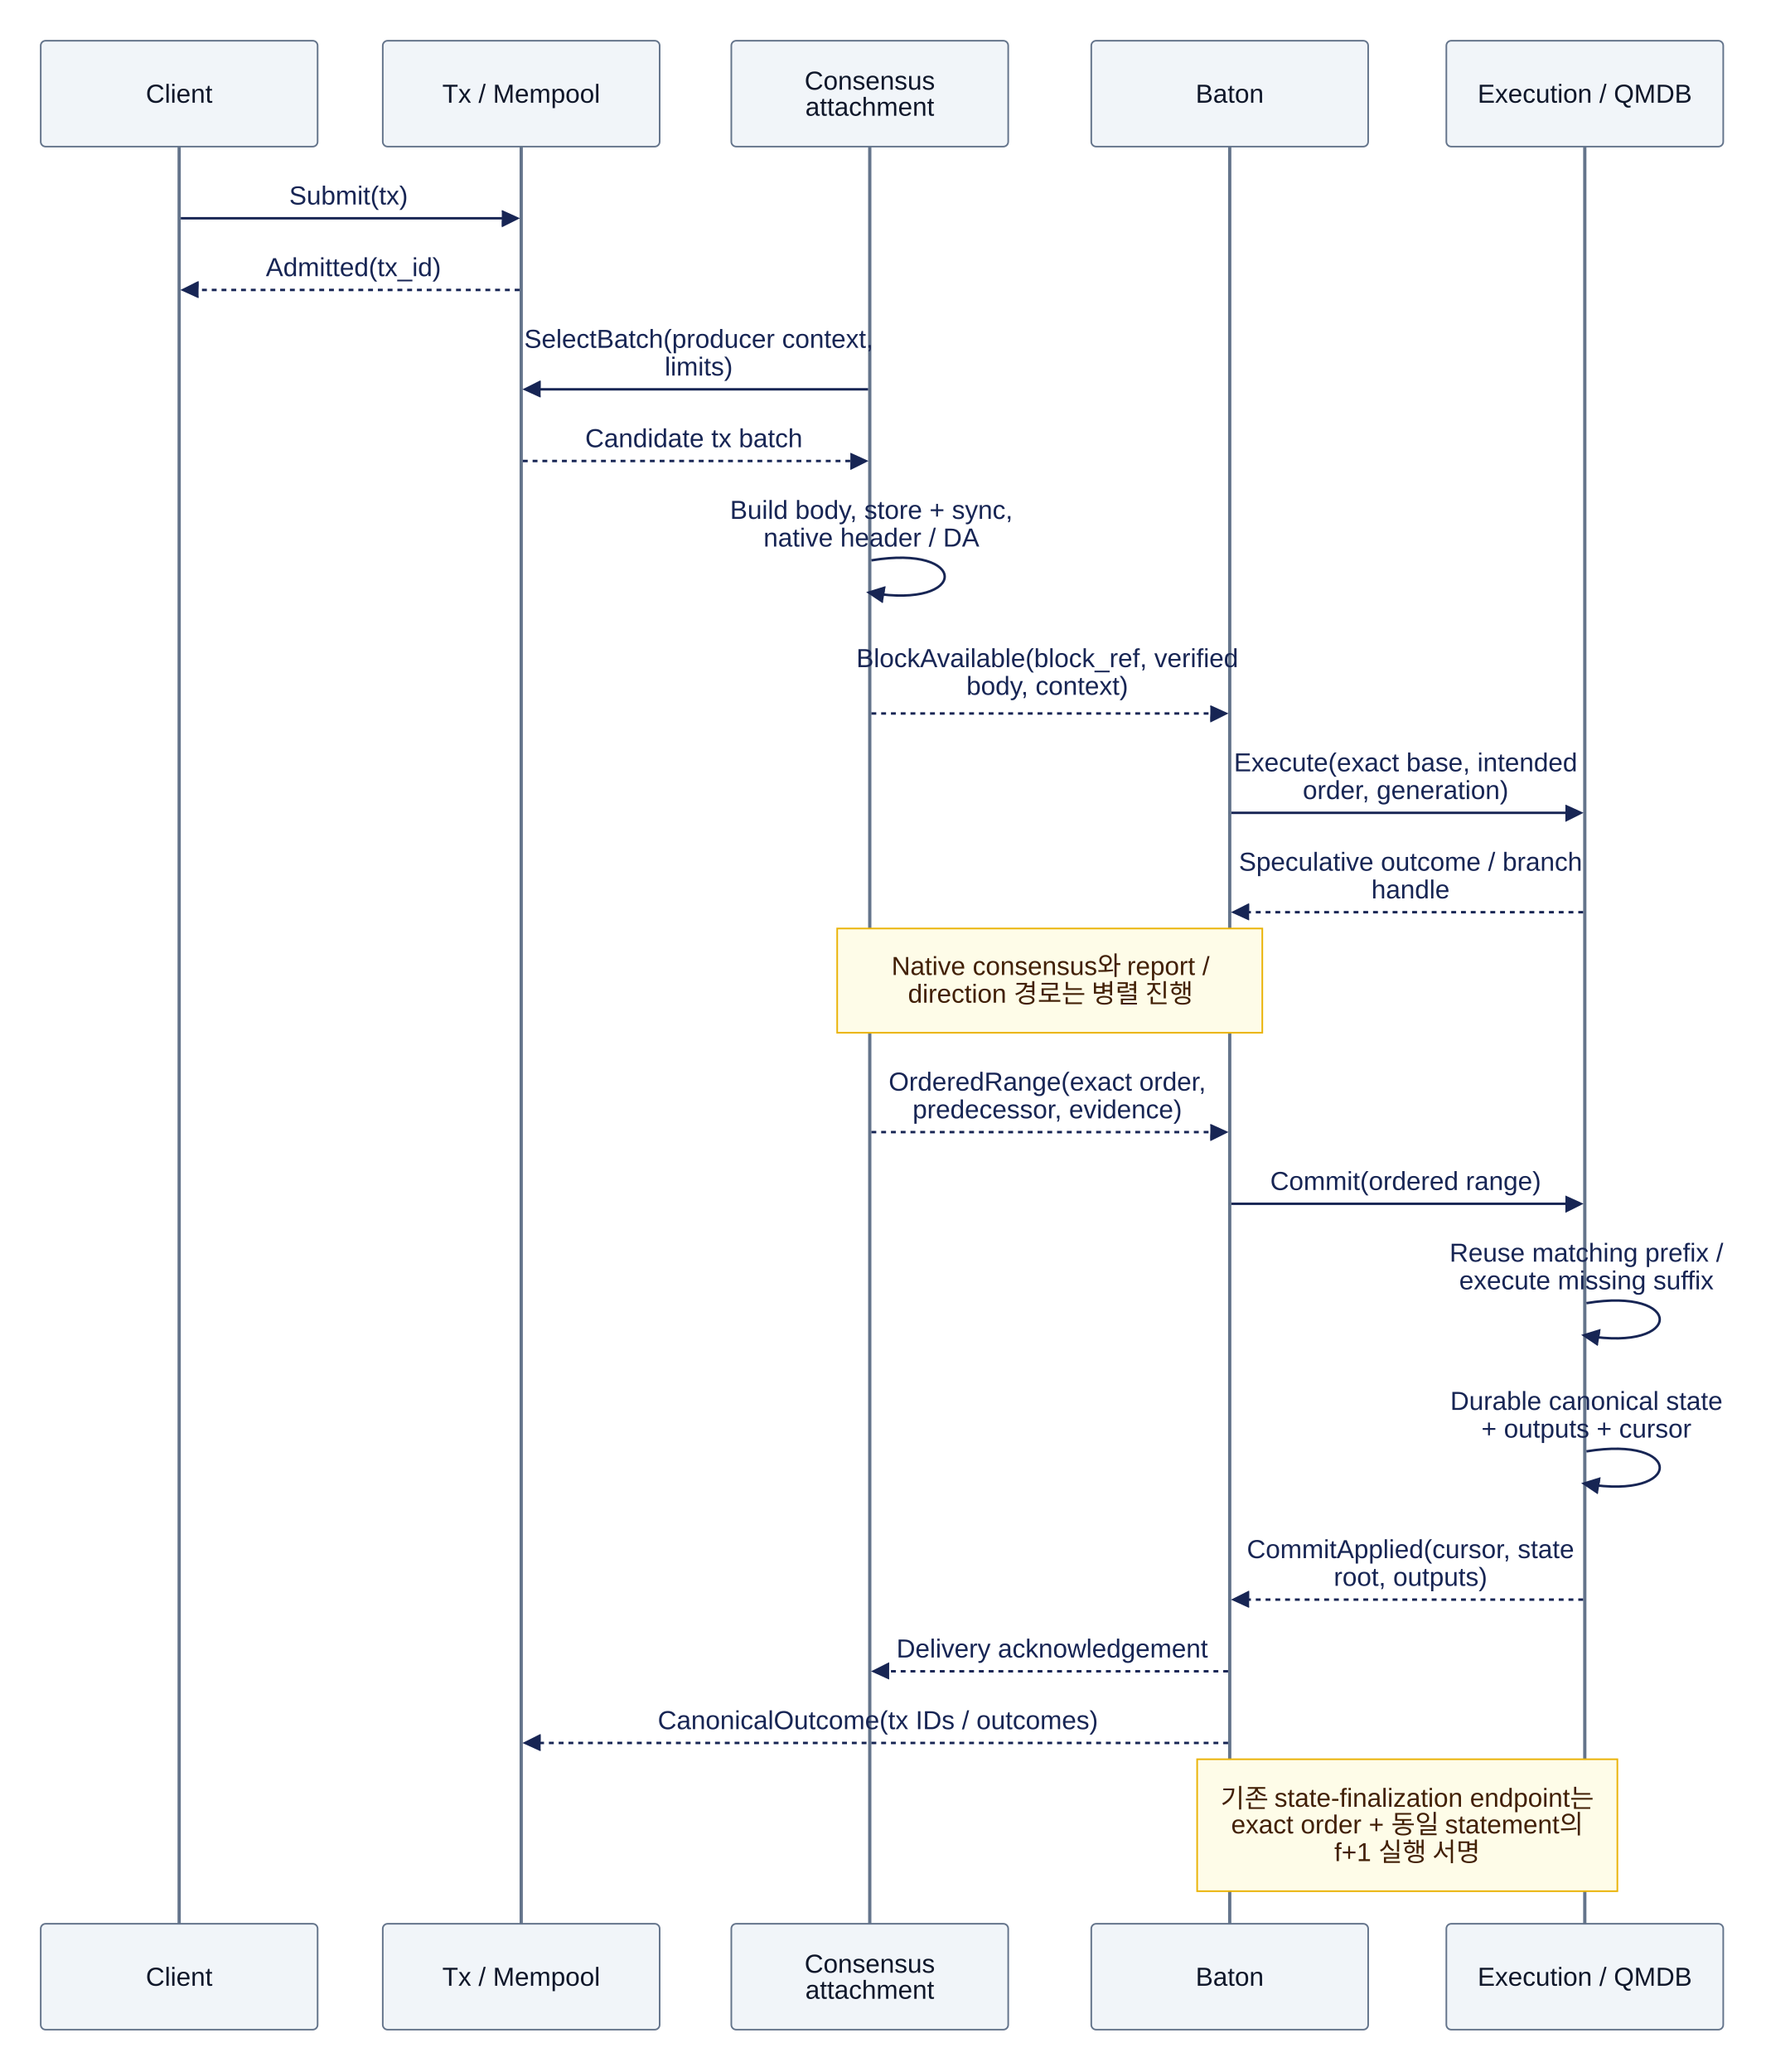
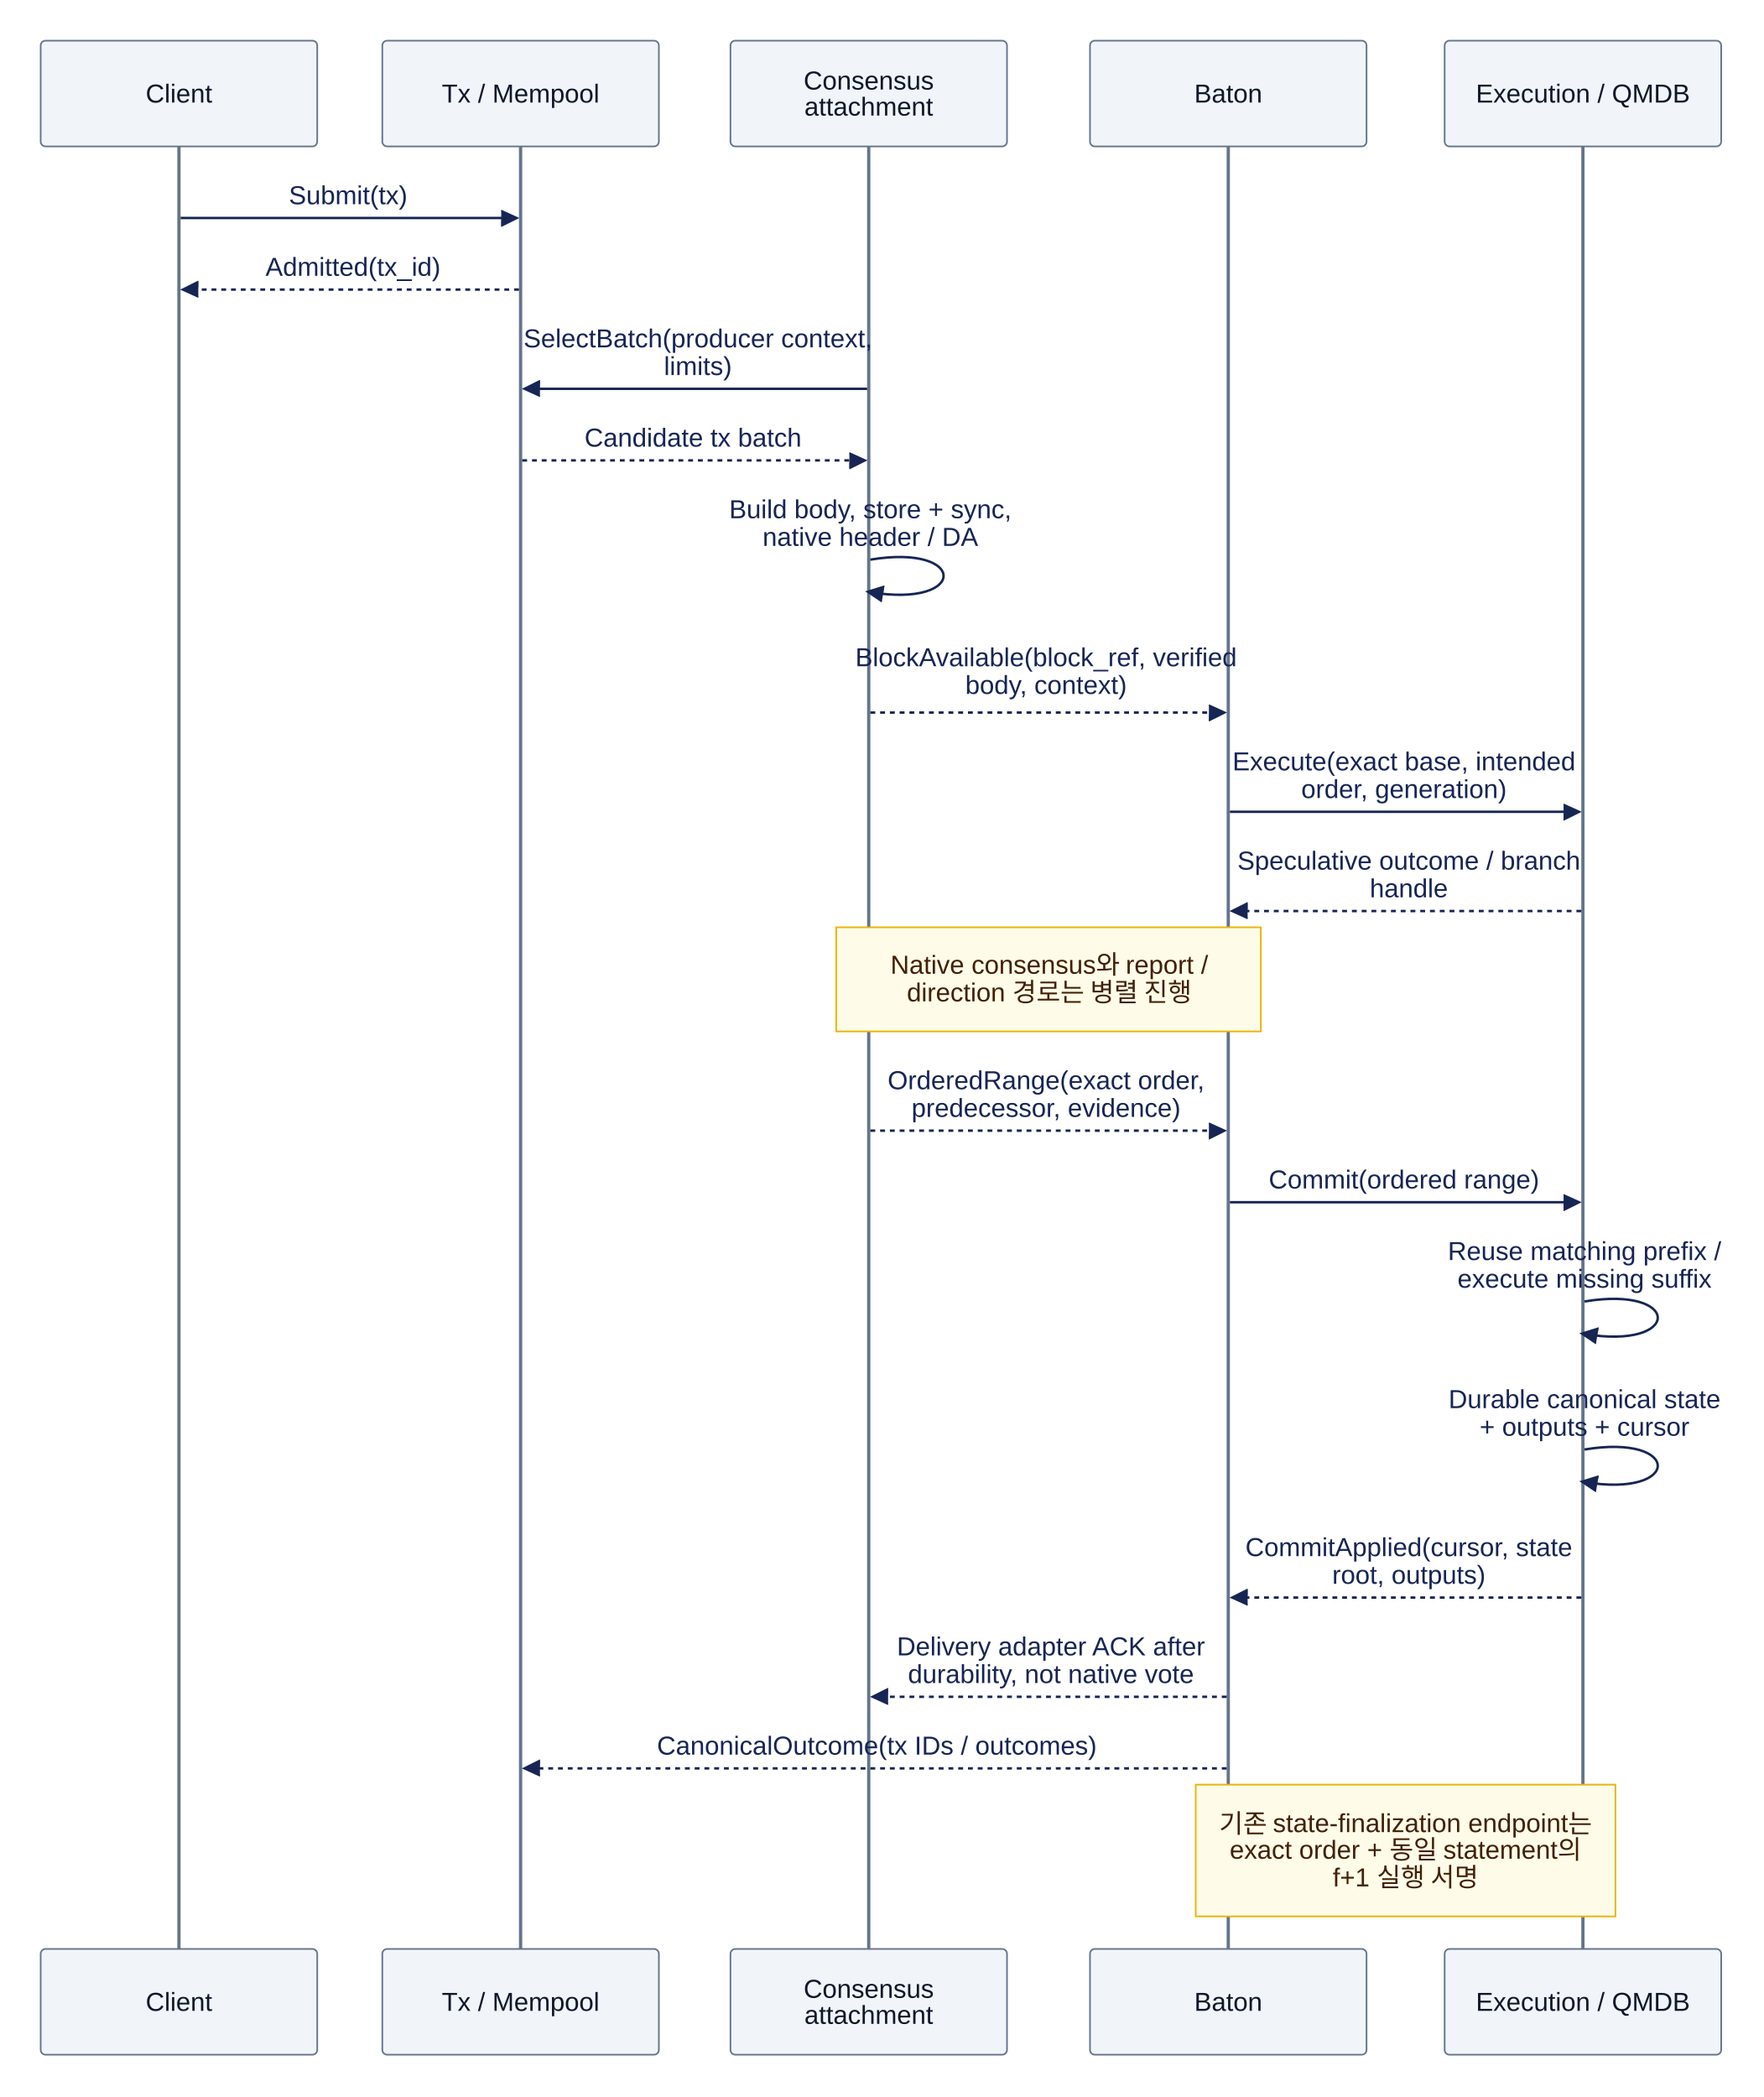
- <svg xmlns="http://www.w3.org/2000/svg" id="diagram-02" width="1084" height="1272" viewBox="-25 -25 1084 1272" role="graphics-document document" aria-roledescription="sequence">
+ <svg xmlns="http://www.w3.org/2000/svg" id="diagram-02" width="1084" height="1289" viewBox="-25 -25 1084 1289" role="graphics-document document" aria-roledescription="sequence">
  <g>
-     <rect x="863" y="1156" fill="#eaeaea" stroke="#666" width="170" height="65" name="E" rx="3" ry="3" class="actor actor-bottom" />
-     <text x="948" y="1188.5" dominant-baseline="central" alignment-baseline="central" class="actor actor-box" style="text-anchor: middle; font-size: 16px; font-weight: 400; font-family: Arial, &quot;Apple SD Gothic Neo&quot;, sans-serif;">
+     <rect x="863" y="1173" fill="#eaeaea" stroke="#666" width="170" height="65" name="E" rx="3" ry="3" class="actor actor-bottom" />
+     <text x="948" y="1205.5" dominant-baseline="central" alignment-baseline="central" class="actor actor-box" style="text-anchor: middle; font-size: 16px; font-weight: 400; font-family: Arial, &quot;Apple SD Gothic Neo&quot;, sans-serif;">
      <tspan x="948" dy="0">Execution / QMDB</tspan>
    </text>
  </g>
  <g>
-     <rect x="645" y="1156" fill="#eaeaea" stroke="#666" width="170" height="65" name="B" rx="3" ry="3" class="actor actor-bottom" />
-     <text x="730" y="1188.5" dominant-baseline="central" alignment-baseline="central" class="actor actor-box" style="text-anchor: middle; font-size: 16px; font-weight: 400; font-family: Arial, &quot;Apple SD Gothic Neo&quot;, sans-serif;">
+     <rect x="645" y="1173" fill="#eaeaea" stroke="#666" width="170" height="65" name="B" rx="3" ry="3" class="actor actor-bottom" />
+     <text x="730" y="1205.5" dominant-baseline="central" alignment-baseline="central" class="actor actor-box" style="text-anchor: middle; font-size: 16px; font-weight: 400; font-family: Arial, &quot;Apple SD Gothic Neo&quot;, sans-serif;">
      <tspan x="730" dy="0">Baton</tspan>
    </text>
  </g>
  <g>
-     <rect x="424" y="1156" fill="#eaeaea" stroke="#666" width="170" height="65" name="N" rx="3" ry="3" class="actor actor-bottom" />
-     <text x="509" y="1188.5" dominant-baseline="central" alignment-baseline="central" class="actor actor-box" style="text-anchor: middle; font-size: 16px; font-weight: 400; font-family: Arial, &quot;Apple SD Gothic Neo&quot;, sans-serif;">
+     <rect x="424" y="1173" fill="#eaeaea" stroke="#666" width="170" height="65" name="N" rx="3" ry="3" class="actor actor-bottom" />
+     <text x="509" y="1205.5" dominant-baseline="central" alignment-baseline="central" class="actor actor-box" style="text-anchor: middle; font-size: 16px; font-weight: 400; font-family: Arial, &quot;Apple SD Gothic Neo&quot;, sans-serif;">
      <tspan x="509" dy="-8">Consensus</tspan>
    </text>
-     <text x="509" y="1188.5" dominant-baseline="central" alignment-baseline="central" class="actor actor-box" style="text-anchor: middle; font-size: 16px; font-weight: 400; font-family: Arial, &quot;Apple SD Gothic Neo&quot;, sans-serif;">
+     <text x="509" y="1205.5" dominant-baseline="central" alignment-baseline="central" class="actor actor-box" style="text-anchor: middle; font-size: 16px; font-weight: 400; font-family: Arial, &quot;Apple SD Gothic Neo&quot;, sans-serif;">
      <tspan x="509" dy="8">attachment</tspan>
    </text>
  </g>
  <g>
-     <rect x="210" y="1156" fill="#eaeaea" stroke="#666" width="170" height="65" name="T" rx="3" ry="3" class="actor actor-bottom" />
-     <text x="295" y="1188.5" dominant-baseline="central" alignment-baseline="central" class="actor actor-box" style="text-anchor: middle; font-size: 16px; font-weight: 400; font-family: Arial, &quot;Apple SD Gothic Neo&quot;, sans-serif;">
+     <rect x="210" y="1173" fill="#eaeaea" stroke="#666" width="170" height="65" name="T" rx="3" ry="3" class="actor actor-bottom" />
+     <text x="295" y="1205.5" dominant-baseline="central" alignment-baseline="central" class="actor actor-box" style="text-anchor: middle; font-size: 16px; font-weight: 400; font-family: Arial, &quot;Apple SD Gothic Neo&quot;, sans-serif;">
      <tspan x="295" dy="0">Tx / Mempool</tspan>
    </text>
  </g>
  <g>
-     <rect x="0" y="1156" fill="#eaeaea" stroke="#666" width="170" height="65" name="C" rx="3" ry="3" class="actor actor-bottom" />
-     <text x="85" y="1188.5" dominant-baseline="central" alignment-baseline="central" class="actor actor-box" style="text-anchor: middle; font-size: 16px; font-weight: 400; font-family: Arial, &quot;Apple SD Gothic Neo&quot;, sans-serif;">
+     <rect x="0" y="1173" fill="#eaeaea" stroke="#666" width="170" height="65" name="C" rx="3" ry="3" class="actor actor-bottom" />
+     <text x="85" y="1205.5" dominant-baseline="central" alignment-baseline="central" class="actor actor-box" style="text-anchor: middle; font-size: 16px; font-weight: 400; font-family: Arial, &quot;Apple SD Gothic Neo&quot;, sans-serif;">
      <tspan x="85" dy="0">Client</tspan>
    </text>
  </g>
  <g>
-     <line id="actor4" x1="948" y1="65" x2="948" y2="1156" class="actor-line 200" stroke-width="0.5px" stroke="#999" name="E" />
+     <line id="actor4" x1="948" y1="65" x2="948" y2="1173" class="actor-line 200" stroke-width="0.5px" stroke="#999" name="E" />
    <g id="root-4">
      <rect x="863" y="0" fill="#eaeaea" stroke="#666" width="170" height="65" name="E" rx="3" ry="3" class="actor actor-top" />
      <text x="948" y="32.5" dominant-baseline="central" alignment-baseline="central" class="actor actor-box" style="text-anchor: middle; font-size: 16px; font-weight: 400; font-family: Arial, &quot;Apple SD Gothic Neo&quot;, sans-serif;">
        <tspan x="948" dy="0">Execution / QMDB</tspan>
      </text>
    </g>
  </g>
  <g>
-     <line id="actor3" x1="730" y1="65" x2="730" y2="1156" class="actor-line 200" stroke-width="0.5px" stroke="#999" name="B" />
+     <line id="actor3" x1="730" y1="65" x2="730" y2="1173" class="actor-line 200" stroke-width="0.5px" stroke="#999" name="B" />
    <g id="root-3">
      <rect x="645" y="0" fill="#eaeaea" stroke="#666" width="170" height="65" name="B" rx="3" ry="3" class="actor actor-top" />
      <text x="730" y="32.5" dominant-baseline="central" alignment-baseline="central" class="actor actor-box" style="text-anchor: middle; font-size: 16px; font-weight: 400; font-family: Arial, &quot;Apple SD Gothic Neo&quot;, sans-serif;">
        <tspan x="730" dy="0">Baton</tspan>
      </text>
    </g>
  </g>
  <g>
-     <line id="actor2" x1="509" y1="65" x2="509" y2="1156" class="actor-line 200" stroke-width="0.5px" stroke="#999" name="N" />
+     <line id="actor2" x1="509" y1="65" x2="509" y2="1173" class="actor-line 200" stroke-width="0.5px" stroke="#999" name="N" />
    <g id="root-2">
      <rect x="424" y="0" fill="#eaeaea" stroke="#666" width="170" height="65" name="N" rx="3" ry="3" class="actor actor-top" />
      <text x="509" y="32.5" dominant-baseline="central" alignment-baseline="central" class="actor actor-box" style="text-anchor: middle; font-size: 16px; font-weight: 400; font-family: Arial, &quot;Apple SD Gothic Neo&quot;, sans-serif;">
        <tspan x="509" dy="-8">Consensus</tspan>
      </text>
      <text x="509" y="32.5" dominant-baseline="central" alignment-baseline="central" class="actor actor-box" style="text-anchor: middle; font-size: 16px; font-weight: 400; font-family: Arial, &quot;Apple SD Gothic Neo&quot;, sans-serif;">
        <tspan x="509" dy="8">attachment</tspan>
      </text>
    </g>
  </g>
  <g>
-     <line id="actor1" x1="295" y1="65" x2="295" y2="1156" class="actor-line 200" stroke-width="0.5px" stroke="#999" name="T" />
+     <line id="actor1" x1="295" y1="65" x2="295" y2="1173" class="actor-line 200" stroke-width="0.5px" stroke="#999" name="T" />
    <g id="root-1">
      <rect x="210" y="0" fill="#eaeaea" stroke="#666" width="170" height="65" name="T" rx="3" ry="3" class="actor actor-top" />
      <text x="295" y="32.5" dominant-baseline="central" alignment-baseline="central" class="actor actor-box" style="text-anchor: middle; font-size: 16px; font-weight: 400; font-family: Arial, &quot;Apple SD Gothic Neo&quot;, sans-serif;">
        <tspan x="295" dy="0">Tx / Mempool</tspan>
      </text>
    </g>
  </g>
  <g>
-     <line id="actor0" x1="85" y1="65" x2="85" y2="1156" class="actor-line 200" stroke-width="0.5px" stroke="#999" name="C" />
+     <line id="actor0" x1="85" y1="65" x2="85" y2="1173" class="actor-line 200" stroke-width="0.5px" stroke="#999" name="C" />
    <g id="root-0">
      <rect x="0" y="0" fill="#eaeaea" stroke="#666" width="170" height="65" name="C" rx="3" ry="3" class="actor actor-top" />
      <text x="85" y="32.5" dominant-baseline="central" alignment-baseline="central" class="actor actor-box" style="text-anchor: middle; font-size: 16px; font-weight: 400; font-family: Arial, &quot;Apple SD Gothic Neo&quot;, sans-serif;">
        <tspan x="85" dy="0">Client</tspan>
      </text>
    </g>
  </g>
  <style>#diagram-02{font-family:Arial,Apple SD Gothic Neo,sans-serif;font-size:16px;fill:#172554;}@keyframes edge-animation-frame{from{stroke-dashoffset:0;}}@keyframes dash{to{stroke-dashoffset:0;}}#diagram-02 .edge-animation-slow{stroke-dasharray:9,5!important;stroke-dashoffset:900;animation:dash 50s linear infinite;stroke-linecap:round;}#diagram-02 .edge-animation-fast{stroke-dasharray:9,5!important;stroke-dashoffset:900;animation:dash 20s linear infinite;stroke-linecap:round;}#diagram-02 .error-icon{fill:hsl(45.882, 100%, 100%);}#diagram-02 .error-text{fill:#000000;stroke:#000000;}#diagram-02 .edge-thickness-normal{stroke-width:1px;}#diagram-02 .edge-thickness-thick{stroke-width:3.5px;}#diagram-02 .edge-pattern-solid{stroke-dasharray:0;}#diagram-02 .edge-thickness-invisible{stroke-width:0;fill:none;}#diagram-02 .edge-pattern-dashed{stroke-dasharray:3;}#diagram-02 .edge-pattern-dotted{stroke-dasharray:2;}#diagram-02 .marker{fill:#475569;stroke:#475569;}#diagram-02 .marker.cross{stroke:#475569;}#diagram-02 svg{font-family:Arial,Apple SD Gothic Neo,sans-serif;font-size:16px;}#diagram-02 p{margin:0;}#diagram-02 .actor{stroke:#64748b;fill:#f1f5f9;}#diagram-02 text.actor&gt;tspan{fill:#0f172a;stroke:none;}#diagram-02 .actor-line{stroke:#64748b;}#diagram-02 .innerArc{stroke-width:1.5;stroke-dasharray:none;}#diagram-02 .messageLine0{stroke-width:1.5;stroke-dasharray:none;stroke:#172554;}#diagram-02 .messageLine1{stroke-width:1.5;stroke-dasharray:2,2;stroke:#172554;}#diagram-02 #arrowhead path{fill:#172554;stroke:#172554;}#diagram-02 .sequenceNumber{fill:#b8aa96;}#diagram-02 #sequencenumber{fill:#172554;}#diagram-02 #crosshead path{fill:#172554;stroke:#172554;}#diagram-02 .messageText{fill:#172554;stroke:none;}#diagram-02 .labelBox{stroke:#64748b;fill:#f1f5f9;}#diagram-02 .labelText,#diagram-02 .labelText&gt;tspan{fill:#0f172a;stroke:none;}#diagram-02 .loopText,#diagram-02 .loopText&gt;tspan{fill:#0f172a;stroke:none;}#diagram-02 .loopLine{stroke-width:2px;stroke-dasharray:2,2;stroke:#64748b;fill:#64748b;}#diagram-02 .note{stroke:#eab308;fill:#fefce8;}#diagram-02 .noteText,#diagram-02 .noteText&gt;tspan{fill:#422006;stroke:none;}#diagram-02 .activation0{fill:hsl(105.882, 100%, 96.667%);stroke:hsl(105.882, 100%, 86.667%);}#diagram-02 .activation1{fill:hsl(105.882, 100%, 96.667%);stroke:hsl(105.882, 100%, 86.667%);}#diagram-02 .activation2{fill:hsl(105.882, 100%, 96.667%);stroke:hsl(105.882, 100%, 86.667%);}#diagram-02 .actorPopupMenu{position:absolute;}#diagram-02 .actorPopupMenuPanel{position:absolute;fill:#f1f5f9;box-shadow:0px 8px 16px 0px rgba(0,0,0,0.2);filter:drop-shadow(3px 5px 2px rgb(0 0 0 / 0.4));}#diagram-02 .actor-man line{stroke:#64748b;fill:#f1f5f9;}#diagram-02 .actor-man circle,#diagram-02 line{stroke:#64748b;fill:#f1f5f9;stroke-width:2px;}#diagram-02 :root{--mermaid-font-family:Arial,Apple SD Gothic Neo,sans-serif;}</style>
  <g />
  <defs>
    <symbol id="computer" width="24" height="24">
      <path transform="scale(.5)" d="M2 2v13h20v-13h-20zm18 11h-16v-9h16v9zm-10.228 6l.466-1h3.524l.467 1h-4.457zm14.228 3h-24l2-6h2.104l-1.33 4h18.45l-1.297-4h2.073l2 6zm-5-10h-14v-7h14v7z" />
    </symbol>
  </defs>
  <defs>
    <symbol id="database" fill-rule="evenodd" clip-rule="evenodd">
      <path transform="scale(.5)" d="M12.258.001l.256.004.255.005.253.008.251.01.249.012.247.015.246.016.242.019.241.02.239.023.236.024.233.027.231.028.229.031.225.032.223.034.22.036.217.038.214.04.211.041.208.043.205.045.201.046.198.048.194.05.191.051.187.053.183.054.18.056.175.057.172.059.168.06.163.061.16.063.155.064.15.066.074.033.073.033.071.034.07.034.069.035.068.035.067.035.066.035.064.036.064.036.062.036.06.036.06.037.058.037.058.037.055.038.055.038.053.038.052.038.051.039.05.039.048.039.047.039.045.04.044.04.043.04.041.04.04.041.039.041.037.041.036.041.034.041.033.042.032.042.03.042.029.042.027.042.026.043.024.043.023.043.021.043.02.043.018.044.017.043.015.044.013.044.012.044.011.045.009.044.007.045.006.045.004.045.002.045.001.045v17l-.001.045-.002.045-.004.045-.006.045-.007.045-.009.044-.011.045-.012.044-.013.044-.015.044-.017.043-.018.044-.02.043-.021.043-.023.043-.024.043-.026.043-.027.042-.029.042-.03.042-.032.042-.033.042-.034.041-.036.041-.037.041-.039.041-.04.041-.041.04-.043.04-.044.04-.045.04-.047.039-.048.039-.05.039-.051.039-.052.038-.053.038-.055.038-.055.038-.058.037-.058.037-.06.037-.06.036-.062.036-.064.036-.064.036-.066.035-.067.035-.068.035-.069.035-.07.034-.071.034-.073.033-.074.033-.15.066-.155.064-.16.063-.163.061-.168.06-.172.059-.175.057-.18.056-.183.054-.187.053-.191.051-.194.05-.198.048-.201.046-.205.045-.208.043-.211.041-.214.04-.217.038-.22.036-.223.034-.225.032-.229.031-.231.028-.233.027-.236.024-.239.023-.241.02-.242.019-.246.016-.247.015-.249.012-.251.01-.253.008-.255.005-.256.004-.258.001-.258-.001-.256-.004-.255-.005-.253-.008-.251-.01-.249-.012-.247-.015-.245-.016-.243-.019-.241-.02-.238-.023-.236-.024-.234-.027-.231-.028-.228-.031-.226-.032-.223-.034-.22-.036-.217-.038-.214-.04-.211-.041-.208-.043-.204-.045-.201-.046-.198-.048-.195-.05-.19-.051-.187-.053-.184-.054-.179-.056-.176-.057-.172-.059-.167-.06-.164-.061-.159-.063-.155-.064-.151-.066-.074-.033-.072-.033-.072-.034-.07-.034-.069-.035-.068-.035-.067-.035-.066-.035-.064-.036-.063-.036-.062-.036-.061-.036-.06-.037-.058-.037-.057-.037-.056-.038-.055-.038-.053-.038-.052-.038-.051-.039-.049-.039-.049-.039-.046-.039-.046-.04-.044-.04-.043-.04-.041-.04-.04-.041-.039-.041-.037-.041-.036-.041-.034-.041-.033-.042-.032-.042-.03-.042-.029-.042-.027-.042-.026-.043-.024-.043-.023-.043-.021-.043-.02-.043-.018-.044-.017-.043-.015-.044-.013-.044-.012-.044-.011-.045-.009-.044-.007-.045-.006-.045-.004-.045-.002-.045-.001-.045v-17l.001-.045.002-.045.004-.045.006-.045.007-.045.009-.044.011-.045.012-.044.013-.044.015-.044.017-.043.018-.044.02-.043.021-.043.023-.043.024-.043.026-.043.027-.042.029-.042.03-.042.032-.042.033-.042.034-.041.036-.041.037-.041.039-.041.04-.041.041-.04.043-.04.044-.04.046-.04.046-.039.049-.039.049-.039.051-.039.052-.038.053-.038.055-.038.056-.038.057-.037.058-.037.06-.037.061-.036.062-.036.063-.036.064-.036.066-.035.067-.035.068-.035.069-.035.07-.034.072-.034.072-.033.074-.033.151-.066.155-.064.159-.063.164-.061.167-.06.172-.059.176-.057.179-.056.184-.054.187-.053.19-.051.195-.05.198-.048.201-.046.204-.045.208-.043.211-.041.214-.04.217-.038.22-.036.223-.034.226-.032.228-.031.231-.028.234-.027.236-.024.238-.023.241-.02.243-.019.245-.016.247-.015.249-.012.251-.01.253-.008.255-.005.256-.004.258-.001.258.001zm-9.258 20.499v.01l.001.021.003.021.004.022.005.021.006.022.007.022.009.023.01.022.011.023.012.023.013.023.015.023.016.024.017.023.018.024.019.024.021.024.022.025.023.024.024.025.052.049.056.05.061.051.066.051.07.051.075.051.079.052.084.052.088.052.092.052.097.052.102.051.105.052.11.052.114.051.119.051.123.051.127.05.131.05.135.05.139.048.144.049.147.047.152.047.155.047.16.045.163.045.167.043.171.043.176.041.178.041.183.039.187.039.19.037.194.035.197.035.202.033.204.031.209.03.212.029.216.027.219.025.222.024.226.021.23.02.233.018.236.016.24.015.243.012.246.01.249.008.253.005.256.004.259.001.26-.001.257-.004.254-.005.25-.008.247-.011.244-.012.241-.014.237-.016.233-.018.231-.021.226-.021.224-.024.22-.026.216-.027.212-.028.21-.031.205-.031.202-.034.198-.034.194-.036.191-.037.187-.039.183-.04.179-.04.175-.042.172-.043.168-.044.163-.045.16-.046.155-.046.152-.047.148-.048.143-.049.139-.049.136-.05.131-.05.126-.05.123-.051.118-.052.114-.051.11-.052.106-.052.101-.052.096-.052.092-.052.088-.053.083-.051.079-.052.074-.052.07-.051.065-.051.06-.051.056-.05.051-.05.023-.024.023-.025.021-.024.02-.024.019-.024.018-.024.017-.024.015-.023.014-.024.013-.023.012-.023.01-.023.01-.022.008-.022.006-.022.006-.022.004-.022.004-.021.001-.021.001-.021v-4.127l-.077.055-.08.053-.083.054-.085.053-.087.052-.09.052-.093.051-.095.05-.097.05-.1.049-.102.049-.105.048-.106.047-.109.047-.111.046-.114.045-.115.045-.118.044-.12.043-.122.042-.124.042-.126.041-.128.04-.13.04-.132.038-.134.038-.135.037-.138.037-.139.035-.142.035-.143.034-.144.033-.147.032-.148.031-.15.03-.151.03-.153.029-.154.027-.156.027-.158.026-.159.025-.161.024-.162.023-.163.022-.165.021-.166.02-.167.019-.169.018-.169.017-.171.016-.173.015-.173.014-.175.013-.175.012-.177.011-.178.01-.179.008-.179.008-.181.006-.182.005-.182.004-.184.003-.184.002h-.37l-.184-.002-.184-.003-.182-.004-.182-.005-.181-.006-.179-.008-.179-.008-.178-.01-.176-.011-.176-.012-.175-.013-.173-.014-.172-.015-.171-.016-.17-.017-.169-.018-.167-.019-.166-.02-.165-.021-.163-.022-.162-.023-.161-.024-.159-.025-.157-.026-.156-.027-.155-.027-.153-.029-.151-.03-.15-.03-.148-.031-.146-.032-.145-.033-.143-.034-.141-.035-.14-.035-.137-.037-.136-.037-.134-.038-.132-.038-.13-.04-.128-.04-.126-.041-.124-.042-.122-.042-.12-.044-.117-.043-.116-.045-.113-.045-.112-.046-.109-.047-.106-.047-.105-.048-.102-.049-.1-.049-.097-.05-.095-.05-.093-.052-.09-.051-.087-.052-.085-.053-.083-.054-.08-.054-.077-.054v4.127zm0-5.654v.011l.001.021.003.021.004.021.005.022.006.022.007.022.009.022.01.022.011.023.012.023.013.023.015.024.016.023.017.024.018.024.019.024.021.024.022.024.023.025.024.024.052.05.056.05.061.05.066.051.07.051.075.052.079.051.084.052.088.052.092.052.097.052.102.052.105.052.11.051.114.051.119.052.123.05.127.051.131.05.135.049.139.049.144.048.147.048.152.047.155.046.16.045.163.045.167.044.171.042.176.042.178.04.183.04.187.038.19.037.194.036.197.034.202.033.204.032.209.03.212.028.216.027.219.025.222.024.226.022.23.02.233.018.236.016.24.014.243.012.246.01.249.008.253.006.256.003.259.001.26-.001.257-.003.254-.006.25-.008.247-.01.244-.012.241-.015.237-.016.233-.018.231-.02.226-.022.224-.024.22-.025.216-.027.212-.029.21-.03.205-.032.202-.033.198-.035.194-.036.191-.037.187-.039.183-.039.179-.041.175-.042.172-.043.168-.044.163-.045.16-.045.155-.047.152-.047.148-.048.143-.048.139-.05.136-.049.131-.05.126-.051.123-.051.118-.051.114-.052.11-.052.106-.052.101-.052.096-.052.092-.052.088-.052.083-.052.079-.052.074-.051.07-.052.065-.051.06-.05.056-.051.051-.049.023-.025.023-.024.021-.025.02-.024.019-.024.018-.024.017-.024.015-.023.014-.023.013-.024.012-.022.01-.023.01-.023.008-.022.006-.022.006-.022.004-.021.004-.022.001-.021.001-.021v-4.139l-.077.054-.08.054-.083.054-.085.052-.087.053-.09.051-.093.051-.095.051-.097.05-.1.049-.102.049-.105.048-.106.047-.109.047-.111.046-.114.045-.115.044-.118.044-.12.044-.122.042-.124.042-.126.041-.128.04-.13.039-.132.039-.134.038-.135.037-.138.036-.139.036-.142.035-.143.033-.144.033-.147.033-.148.031-.15.03-.151.03-.153.028-.154.028-.156.027-.158.026-.159.025-.161.024-.162.023-.163.022-.165.021-.166.02-.167.019-.169.018-.169.017-.171.016-.173.015-.173.014-.175.013-.175.012-.177.011-.178.009-.179.009-.179.007-.181.007-.182.005-.182.004-.184.003-.184.002h-.37l-.184-.002-.184-.003-.182-.004-.182-.005-.181-.007-.179-.007-.179-.009-.178-.009-.176-.011-.176-.012-.175-.013-.173-.014-.172-.015-.171-.016-.17-.017-.169-.018-.167-.019-.166-.02-.165-.021-.163-.022-.162-.023-.161-.024-.159-.025-.157-.026-.156-.027-.155-.028-.153-.028-.151-.03-.15-.03-.148-.031-.146-.033-.145-.033-.143-.033-.141-.035-.14-.036-.137-.036-.136-.037-.134-.038-.132-.039-.13-.039-.128-.04-.126-.041-.124-.042-.122-.043-.12-.043-.117-.044-.116-.044-.113-.046-.112-.046-.109-.046-.106-.047-.105-.048-.102-.049-.1-.049-.097-.05-.095-.051-.093-.051-.09-.051-.087-.053-.085-.052-.083-.054-.08-.054-.077-.054v4.139zm0-5.666v.011l.001.02.003.022.004.021.005.022.006.021.007.022.009.023.01.022.011.023.012.023.013.023.015.023.016.024.017.024.018.023.019.024.021.025.022.024.023.024.024.025.052.05.056.05.061.05.066.051.07.051.075.052.079.051.084.052.088.052.092.052.097.052.102.052.105.051.11.052.114.051.119.051.123.051.127.05.131.05.135.05.139.049.144.048.147.048.152.047.155.046.16.045.163.045.167.043.171.043.176.042.178.04.183.04.187.038.19.037.194.036.197.034.202.033.204.032.209.03.212.028.216.027.219.025.222.024.226.021.23.02.233.018.236.017.24.014.243.012.246.01.249.008.253.006.256.003.259.001.26-.001.257-.003.254-.006.25-.008.247-.01.244-.013.241-.014.237-.016.233-.018.231-.02.226-.022.224-.024.22-.025.216-.027.212-.029.21-.03.205-.032.202-.033.198-.035.194-.036.191-.037.187-.039.183-.039.179-.041.175-.042.172-.043.168-.044.163-.045.16-.045.155-.047.152-.047.148-.048.143-.049.139-.049.136-.049.131-.051.126-.05.123-.051.118-.052.114-.051.11-.052.106-.052.101-.052.096-.052.092-.052.088-.052.083-.052.079-.052.074-.052.07-.051.065-.051.06-.051.056-.05.051-.049.023-.025.023-.025.021-.024.02-.024.019-.024.018-.024.017-.024.015-.023.014-.024.013-.023.012-.023.01-.022.01-.023.008-.022.006-.022.006-.022.004-.022.004-.021.001-.021.001-.021v-4.153l-.077.054-.08.054-.083.053-.085.053-.087.053-.09.051-.093.051-.095.051-.097.05-.1.049-.102.048-.105.048-.106.048-.109.046-.111.046-.114.046-.115.044-.118.044-.12.043-.122.043-.124.042-.126.041-.128.04-.13.039-.132.039-.134.038-.135.037-.138.036-.139.036-.142.034-.143.034-.144.033-.147.032-.148.032-.15.03-.151.03-.153.028-.154.028-.156.027-.158.026-.159.024-.161.024-.162.023-.163.023-.165.021-.166.02-.167.019-.169.018-.169.017-.171.016-.173.015-.173.014-.175.013-.175.012-.177.01-.178.01-.179.009-.179.007-.181.006-.182.006-.182.004-.184.003-.184.001-.185.001-.185-.001-.184-.001-.184-.003-.182-.004-.182-.006-.181-.006-.179-.007-.179-.009-.178-.01-.176-.01-.176-.012-.175-.013-.173-.014-.172-.015-.171-.016-.17-.017-.169-.018-.167-.019-.166-.02-.165-.021-.163-.023-.162-.023-.161-.024-.159-.024-.157-.026-.156-.027-.155-.028-.153-.028-.151-.03-.15-.03-.148-.032-.146-.032-.145-.033-.143-.034-.141-.034-.14-.036-.137-.036-.136-.037-.134-.038-.132-.039-.13-.039-.128-.041-.126-.041-.124-.041-.122-.043-.12-.043-.117-.044-.116-.044-.113-.046-.112-.046-.109-.046-.106-.048-.105-.048-.102-.048-.1-.05-.097-.049-.095-.051-.093-.051-.09-.052-.087-.052-.085-.053-.083-.053-.08-.054-.077-.054v4.153zm8.74-8.179l-.257.004-.254.005-.25.008-.247.011-.244.012-.241.014-.237.016-.233.018-.231.021-.226.022-.224.023-.22.026-.216.027-.212.028-.21.031-.205.032-.202.033-.198.034-.194.036-.191.038-.187.038-.183.04-.179.041-.175.042-.172.043-.168.043-.163.045-.16.046-.155.046-.152.048-.148.048-.143.048-.139.049-.136.05-.131.05-.126.051-.123.051-.118.051-.114.052-.11.052-.106.052-.101.052-.096.052-.092.052-.088.052-.083.052-.079.052-.074.051-.07.052-.065.051-.06.05-.056.05-.051.05-.023.025-.023.024-.021.024-.02.025-.019.024-.018.024-.017.023-.015.024-.014.023-.013.023-.012.023-.01.023-.01.022-.008.022-.006.023-.006.021-.004.022-.004.021-.001.021-.001.021.001.021.001.021.004.021.004.022.006.021.006.023.008.022.01.022.01.023.012.023.013.023.014.023.015.024.017.023.018.024.019.024.02.025.021.024.023.024.023.025.051.05.056.05.06.05.065.051.07.052.074.051.079.052.083.052.088.052.092.052.096.052.101.052.106.052.11.052.114.052.118.051.123.051.126.051.131.05.136.05.139.049.143.048.148.048.152.048.155.046.16.046.163.045.168.043.172.043.175.042.179.041.183.04.187.038.191.038.194.036.198.034.202.033.205.032.21.031.212.028.216.027.22.026.224.023.226.022.231.021.233.018.237.016.241.014.244.012.247.011.25.008.254.005.257.004.26.001.26-.001.257-.004.254-.005.25-.008.247-.011.244-.012.241-.014.237-.016.233-.018.231-.021.226-.022.224-.023.22-.026.216-.027.212-.028.21-.031.205-.032.202-.033.198-.034.194-.036.191-.038.187-.038.183-.04.179-.041.175-.042.172-.043.168-.043.163-.045.16-.046.155-.046.152-.048.148-.048.143-.048.139-.049.136-.05.131-.05.126-.051.123-.051.118-.051.114-.052.11-.052.106-.052.101-.052.096-.052.092-.052.088-.052.083-.052.079-.052.074-.051.07-.052.065-.051.06-.05.056-.05.051-.05.023-.025.023-.024.021-.024.02-.025.019-.024.018-.024.017-.023.015-.024.014-.023.013-.023.012-.023.01-.023.01-.022.008-.022.006-.023.006-.021.004-.022.004-.021.001-.021.001-.021-.001-.021-.001-.021-.004-.021-.004-.022-.006-.021-.006-.023-.008-.022-.01-.022-.01-.023-.012-.023-.013-.023-.014-.023-.015-.024-.017-.023-.018-.024-.019-.024-.02-.025-.021-.024-.023-.024-.023-.025-.051-.05-.056-.05-.06-.05-.065-.051-.07-.052-.074-.051-.079-.052-.083-.052-.088-.052-.092-.052-.096-.052-.101-.052-.106-.052-.11-.052-.114-.052-.118-.051-.123-.051-.126-.051-.131-.05-.136-.05-.139-.049-.143-.048-.148-.048-.152-.048-.155-.046-.16-.046-.163-.045-.168-.043-.172-.043-.175-.042-.179-.041-.183-.04-.187-.038-.191-.038-.194-.036-.198-.034-.202-.033-.205-.032-.21-.031-.212-.028-.216-.027-.22-.026-.224-.023-.226-.022-.231-.021-.233-.018-.237-.016-.241-.014-.244-.012-.247-.011-.25-.008-.254-.005-.257-.004-.26-.001-.26.001z" />
    </symbol>
  </defs>
  <defs>
    <symbol id="clock" width="24" height="24">
      <path transform="scale(.5)" d="M12 2c5.514 0 10 4.486 10 10s-4.486 10-10 10-10-4.486-10-10 4.486-10 10-10zm0-2c-6.627 0-12 5.373-12 12s5.373 12 12 12 12-5.373 12-12-5.373-12-12-12zm5.848 12.459c.202.038.202.333.001.372-1.907.361-6.045 1.111-6.547 1.111-.719 0-1.301-.582-1.301-1.301 0-.512.77-5.447 1.125-7.445.034-.192.312-.181.343.014l.985 6.238 5.394 1.011z" />
    </symbol>
  </defs>
  <defs>
    <marker id="arrowhead" refX="7.9" refY="5" markerUnits="userSpaceOnUse" markerWidth="12" markerHeight="12" orient="auto-start-reverse">
      <path d="M -1 0 L 10 5 L 0 10 z" />
    </marker>
  </defs>
  <defs>
    <marker id="crosshead" markerWidth="15" markerHeight="8" orient="auto" refX="4" refY="4.5">
      <path fill="none" stroke="#000000" stroke-width="1pt" d="M 1,2 L 6,7 M 6,2 L 1,7" style="stroke-dasharray: 0, 0;" />
    </marker>
  </defs>
  <defs>
    <marker id="filled-head" refX="15.5" refY="7" markerWidth="20" markerHeight="28" orient="auto">
      <path d="M 18,7 L9,13 L14,7 L9,1 Z" />
    </marker>
  </defs>
  <defs>
    <marker id="sequencenumber" refX="15" refY="15" markerWidth="60" markerHeight="40" orient="auto">
      <circle cx="15" cy="15" r="6" />
    </marker>
  </defs>
  <g>
    <rect x="489" y="545" fill="#EDF2AE" stroke="#666" width="261" height="64" class="note" />
    <text x="620" y="553" text-anchor="middle" dominant-baseline="middle" alignment-baseline="middle" class="noteText" dy="1em" style="font-family: Arial, &quot;Apple SD Gothic Neo&quot;, sans-serif; font-size: 16px; font-weight: 400;">
      <tspan x="620">Native consensus와 report /</tspan>
    </text>
    <text x="620" y="570" text-anchor="middle" dominant-baseline="middle" alignment-baseline="middle" class="noteText" dy="1em" style="font-family: Arial, &quot;Apple SD Gothic Neo&quot;, sans-serif; font-size: 16px; font-weight: 400;">
      <tspan x="620">direction 경로는 병렬 진행</tspan>
    </text>
  </g>
  <g>
-     <rect x="710" y="1055" fill="#EDF2AE" stroke="#666" width="258" height="81" class="note" />
-     <text x="839" y="1063" text-anchor="middle" dominant-baseline="middle" alignment-baseline="middle" class="noteText" dy="1em" style="font-family: Arial, &quot;Apple SD Gothic Neo&quot;, sans-serif; font-size: 16px; font-weight: 400;">
+     <rect x="710" y="1072" fill="#EDF2AE" stroke="#666" width="258" height="81" class="note" />
+     <text x="839" y="1080" text-anchor="middle" dominant-baseline="middle" alignment-baseline="middle" class="noteText" dy="1em" style="font-family: Arial, &quot;Apple SD Gothic Neo&quot;, sans-serif; font-size: 16px; font-weight: 400;">
      <tspan x="839">기존 state-finalization endpoint는</tspan>
    </text>
-     <text x="839" y="1080" text-anchor="middle" dominant-baseline="middle" alignment-baseline="middle" class="noteText" dy="1em" style="font-family: Arial, &quot;Apple SD Gothic Neo&quot;, sans-serif; font-size: 16px; font-weight: 400;">
+     <text x="839" y="1097" text-anchor="middle" dominant-baseline="middle" alignment-baseline="middle" class="noteText" dy="1em" style="font-family: Arial, &quot;Apple SD Gothic Neo&quot;, sans-serif; font-size: 16px; font-weight: 400;">
      <tspan x="839">exact order + 동일 statement의</tspan>
    </text>
-     <text x="839" y="1097" text-anchor="middle" dominant-baseline="middle" alignment-baseline="middle" class="noteText" dy="1em" style="font-family: Arial, &quot;Apple SD Gothic Neo&quot;, sans-serif; font-size: 16px; font-weight: 400;">
+     <text x="839" y="1114" text-anchor="middle" dominant-baseline="middle" alignment-baseline="middle" class="noteText" dy="1em" style="font-family: Arial, &quot;Apple SD Gothic Neo&quot;, sans-serif; font-size: 16px; font-weight: 400;">
      <tspan x="839">f+1 실행 서명</tspan>
    </text>
  </g>
  <text x="189" y="80" text-anchor="middle" dominant-baseline="middle" alignment-baseline="middle" class="messageText" dy="1em" style="font-family: Arial, &quot;Apple SD Gothic Neo&quot;, sans-serif; font-size: 16px; font-weight: 400;">Submit(tx)</text>
  <line x1="86" y1="109" x2="291" y2="109" class="messageLine0" stroke-width="2" stroke="none" marker-end="url(#arrowhead)" style="fill: none;" />
  <text x="192" y="124" text-anchor="middle" dominant-baseline="middle" alignment-baseline="middle" class="messageText" dy="1em" style="font-family: Arial, &quot;Apple SD Gothic Neo&quot;, sans-serif; font-size: 16px; font-weight: 400;">Admitted(tx_id)</text>
  <line x1="294" y1="153" x2="89" y2="153" class="messageLine1" stroke-width="2" stroke="none" marker-end="url(#arrowhead)" style="stroke-dasharray: 3, 3; fill: none;" />
  <text x="404" y="168" text-anchor="middle" dominant-baseline="middle" alignment-baseline="middle" class="messageText" dy="1em" style="font-family: Arial, &quot;Apple SD Gothic Neo&quot;, sans-serif; font-size: 16px; font-weight: 400;">SelectBatch(producer context,</text>
  <text x="404" y="185" text-anchor="middle" dominant-baseline="middle" alignment-baseline="middle" class="messageText" dy="1em" style="font-family: Arial, &quot;Apple SD Gothic Neo&quot;, sans-serif; font-size: 16px; font-weight: 400;">limits)</text>
  <line x1="508" y1="214" x2="299" y2="214" class="messageLine0" stroke-width="2" stroke="none" marker-end="url(#arrowhead)" style="fill: none;" />
  <text x="401" y="229" text-anchor="middle" dominant-baseline="middle" alignment-baseline="middle" class="messageText" dy="1em" style="font-family: Arial, &quot;Apple SD Gothic Neo&quot;, sans-serif; font-size: 16px; font-weight: 400;">Candidate tx batch</text>
  <line x1="296" y1="258" x2="505" y2="258" class="messageLine1" stroke-width="2" stroke="none" marker-end="url(#arrowhead)" style="stroke-dasharray: 3, 3; fill: none;" />
  <text x="510" y="273" text-anchor="middle" dominant-baseline="middle" alignment-baseline="middle" class="messageText" dy="1em" style="font-family: Arial, &quot;Apple SD Gothic Neo&quot;, sans-serif; font-size: 16px; font-weight: 400;">Build body, store + sync,</text>
  <text x="510" y="290" text-anchor="middle" dominant-baseline="middle" alignment-baseline="middle" class="messageText" dy="1em" style="font-family: Arial, &quot;Apple SD Gothic Neo&quot;, sans-serif; font-size: 16px; font-weight: 400;">native header / DA</text>
  <path d="M 510,319 C 570,309 570,349 510,339" class="messageLine0" stroke-width="2" stroke="none" marker-end="url(#arrowhead)" style="fill: none;" />
  <text x="618" y="364" text-anchor="middle" dominant-baseline="middle" alignment-baseline="middle" class="messageText" dy="1em" style="font-family: Arial, &quot;Apple SD Gothic Neo&quot;, sans-serif; font-size: 16px; font-weight: 400;">BlockAvailable(block_ref, verified</text>
  <text x="618" y="381" text-anchor="middle" dominant-baseline="middle" alignment-baseline="middle" class="messageText" dy="1em" style="font-family: Arial, &quot;Apple SD Gothic Neo&quot;, sans-serif; font-size: 16px; font-weight: 400;">body, context)</text>
  <line x1="510" y1="413" x2="726" y2="413" class="messageLine1" stroke-width="2" stroke="none" marker-end="url(#arrowhead)" style="stroke-dasharray: 3, 3; fill: none;" />
  <text x="838" y="428" text-anchor="middle" dominant-baseline="middle" alignment-baseline="middle" class="messageText" dy="1em" style="font-family: Arial, &quot;Apple SD Gothic Neo&quot;, sans-serif; font-size: 16px; font-weight: 400;">Execute(exact base, intended</text>
  <text x="838" y="445" text-anchor="middle" dominant-baseline="middle" alignment-baseline="middle" class="messageText" dy="1em" style="font-family: Arial, &quot;Apple SD Gothic Neo&quot;, sans-serif; font-size: 16px; font-weight: 400;">order, generation)</text>
  <line x1="731" y1="474" x2="944" y2="474" class="messageLine0" stroke-width="2" stroke="none" marker-end="url(#arrowhead)" style="fill: none;" />
  <text x="841" y="489" text-anchor="middle" dominant-baseline="middle" alignment-baseline="middle" class="messageText" dy="1em" style="font-family: Arial, &quot;Apple SD Gothic Neo&quot;, sans-serif; font-size: 16px; font-weight: 400;">Speculative outcome / branch</text>
  <text x="841" y="506" text-anchor="middle" dominant-baseline="middle" alignment-baseline="middle" class="messageText" dy="1em" style="font-family: Arial, &quot;Apple SD Gothic Neo&quot;, sans-serif; font-size: 16px; font-weight: 400;">handle</text>
  <line x1="947" y1="535" x2="734" y2="535" class="messageLine1" stroke-width="2" stroke="none" marker-end="url(#arrowhead)" style="stroke-dasharray: 3, 3; fill: none;" />
  <text x="618" y="624" text-anchor="middle" dominant-baseline="middle" alignment-baseline="middle" class="messageText" dy="1em" style="font-family: Arial, &quot;Apple SD Gothic Neo&quot;, sans-serif; font-size: 16px; font-weight: 400;">OrderedRange(exact order,</text>
  <text x="618" y="641" text-anchor="middle" dominant-baseline="middle" alignment-baseline="middle" class="messageText" dy="1em" style="font-family: Arial, &quot;Apple SD Gothic Neo&quot;, sans-serif; font-size: 16px; font-weight: 400;">predecessor, evidence)</text>
  <line x1="510" y1="670" x2="726" y2="670" class="messageLine1" stroke-width="2" stroke="none" marker-end="url(#arrowhead)" style="stroke-dasharray: 3, 3; fill: none;" />
  <text x="838" y="685" text-anchor="middle" dominant-baseline="middle" alignment-baseline="middle" class="messageText" dy="1em" style="font-family: Arial, &quot;Apple SD Gothic Neo&quot;, sans-serif; font-size: 16px; font-weight: 400;">Commit(ordered range)</text>
  <line x1="731" y1="714" x2="944" y2="714" class="messageLine0" stroke-width="2" stroke="none" marker-end="url(#arrowhead)" style="fill: none;" />
  <text x="949" y="729" text-anchor="middle" dominant-baseline="middle" alignment-baseline="middle" class="messageText" dy="1em" style="font-family: Arial, &quot;Apple SD Gothic Neo&quot;, sans-serif; font-size: 16px; font-weight: 400;">Reuse matching prefix /</text>
  <text x="949" y="746" text-anchor="middle" dominant-baseline="middle" alignment-baseline="middle" class="messageText" dy="1em" style="font-family: Arial, &quot;Apple SD Gothic Neo&quot;, sans-serif; font-size: 16px; font-weight: 400;">execute missing suffix</text>
  <path d="M 949,775 C 1009,765 1009,805 949,795" class="messageLine0" stroke-width="2" stroke="none" marker-end="url(#arrowhead)" style="fill: none;" />
  <text x="949" y="820" text-anchor="middle" dominant-baseline="middle" alignment-baseline="middle" class="messageText" dy="1em" style="font-family: Arial, &quot;Apple SD Gothic Neo&quot;, sans-serif; font-size: 16px; font-weight: 400;">Durable canonical state</text>
  <text x="949" y="837" text-anchor="middle" dominant-baseline="middle" alignment-baseline="middle" class="messageText" dy="1em" style="font-family: Arial, &quot;Apple SD Gothic Neo&quot;, sans-serif; font-size: 16px; font-weight: 400;">+ outputs + cursor</text>
  <path d="M 949,866 C 1009,856 1009,896 949,886" class="messageLine0" stroke-width="2" stroke="none" marker-end="url(#arrowhead)" style="fill: none;" />
  <text x="841" y="911" text-anchor="middle" dominant-baseline="middle" alignment-baseline="middle" class="messageText" dy="1em" style="font-family: Arial, &quot;Apple SD Gothic Neo&quot;, sans-serif; font-size: 16px; font-weight: 400;">CommitApplied(cursor, state</text>
  <text x="841" y="928" text-anchor="middle" dominant-baseline="middle" alignment-baseline="middle" class="messageText" dy="1em" style="font-family: Arial, &quot;Apple SD Gothic Neo&quot;, sans-serif; font-size: 16px; font-weight: 400;">root, outputs)</text>
  <line x1="947" y1="957" x2="734" y2="957" class="messageLine1" stroke-width="2" stroke="none" marker-end="url(#arrowhead)" style="stroke-dasharray: 3, 3; fill: none;" />
-   <text x="621" y="972" text-anchor="middle" dominant-baseline="middle" alignment-baseline="middle" class="messageText" dy="1em" style="font-family: Arial, &quot;Apple SD Gothic Neo&quot;, sans-serif; font-size: 16px; font-weight: 400;">Delivery acknowledgement</text>
-   <line x1="729" y1="1001" x2="513" y2="1001" class="messageLine1" stroke-width="2" stroke="none" marker-end="url(#arrowhead)" style="stroke-dasharray: 3, 3; fill: none;" />
-   <text x="514" y="1016" text-anchor="middle" dominant-baseline="middle" alignment-baseline="middle" class="messageText" dy="1em" style="font-family: Arial, &quot;Apple SD Gothic Neo&quot;, sans-serif; font-size: 16px; font-weight: 400;">CanonicalOutcome(tx IDs / outcomes)</text>
-   <line x1="729" y1="1045" x2="299" y2="1045" class="messageLine1" stroke-width="2" stroke="none" marker-end="url(#arrowhead)" style="stroke-dasharray: 3, 3; fill: none;" />
+   <text x="621" y="972" text-anchor="middle" dominant-baseline="middle" alignment-baseline="middle" class="messageText" dy="1em" style="font-family: Arial, &quot;Apple SD Gothic Neo&quot;, sans-serif; font-size: 16px; font-weight: 400;">Delivery adapter ACK after</text>
+   <text x="621" y="989" text-anchor="middle" dominant-baseline="middle" alignment-baseline="middle" class="messageText" dy="1em" style="font-family: Arial, &quot;Apple SD Gothic Neo&quot;, sans-serif; font-size: 16px; font-weight: 400;">durability, not native vote</text>
+   <line x1="729" y1="1018" x2="513" y2="1018" class="messageLine1" stroke-width="2" stroke="none" marker-end="url(#arrowhead)" style="stroke-dasharray: 3, 3; fill: none;" />
+   <text x="514" y="1033" text-anchor="middle" dominant-baseline="middle" alignment-baseline="middle" class="messageText" dy="1em" style="font-family: Arial, &quot;Apple SD Gothic Neo&quot;, sans-serif; font-size: 16px; font-weight: 400;">CanonicalOutcome(tx IDs / outcomes)</text>
+   <line x1="729" y1="1062" x2="299" y2="1062" class="messageLine1" stroke-width="2" stroke="none" marker-end="url(#arrowhead)" style="stroke-dasharray: 3, 3; fill: none;" />
</svg>
